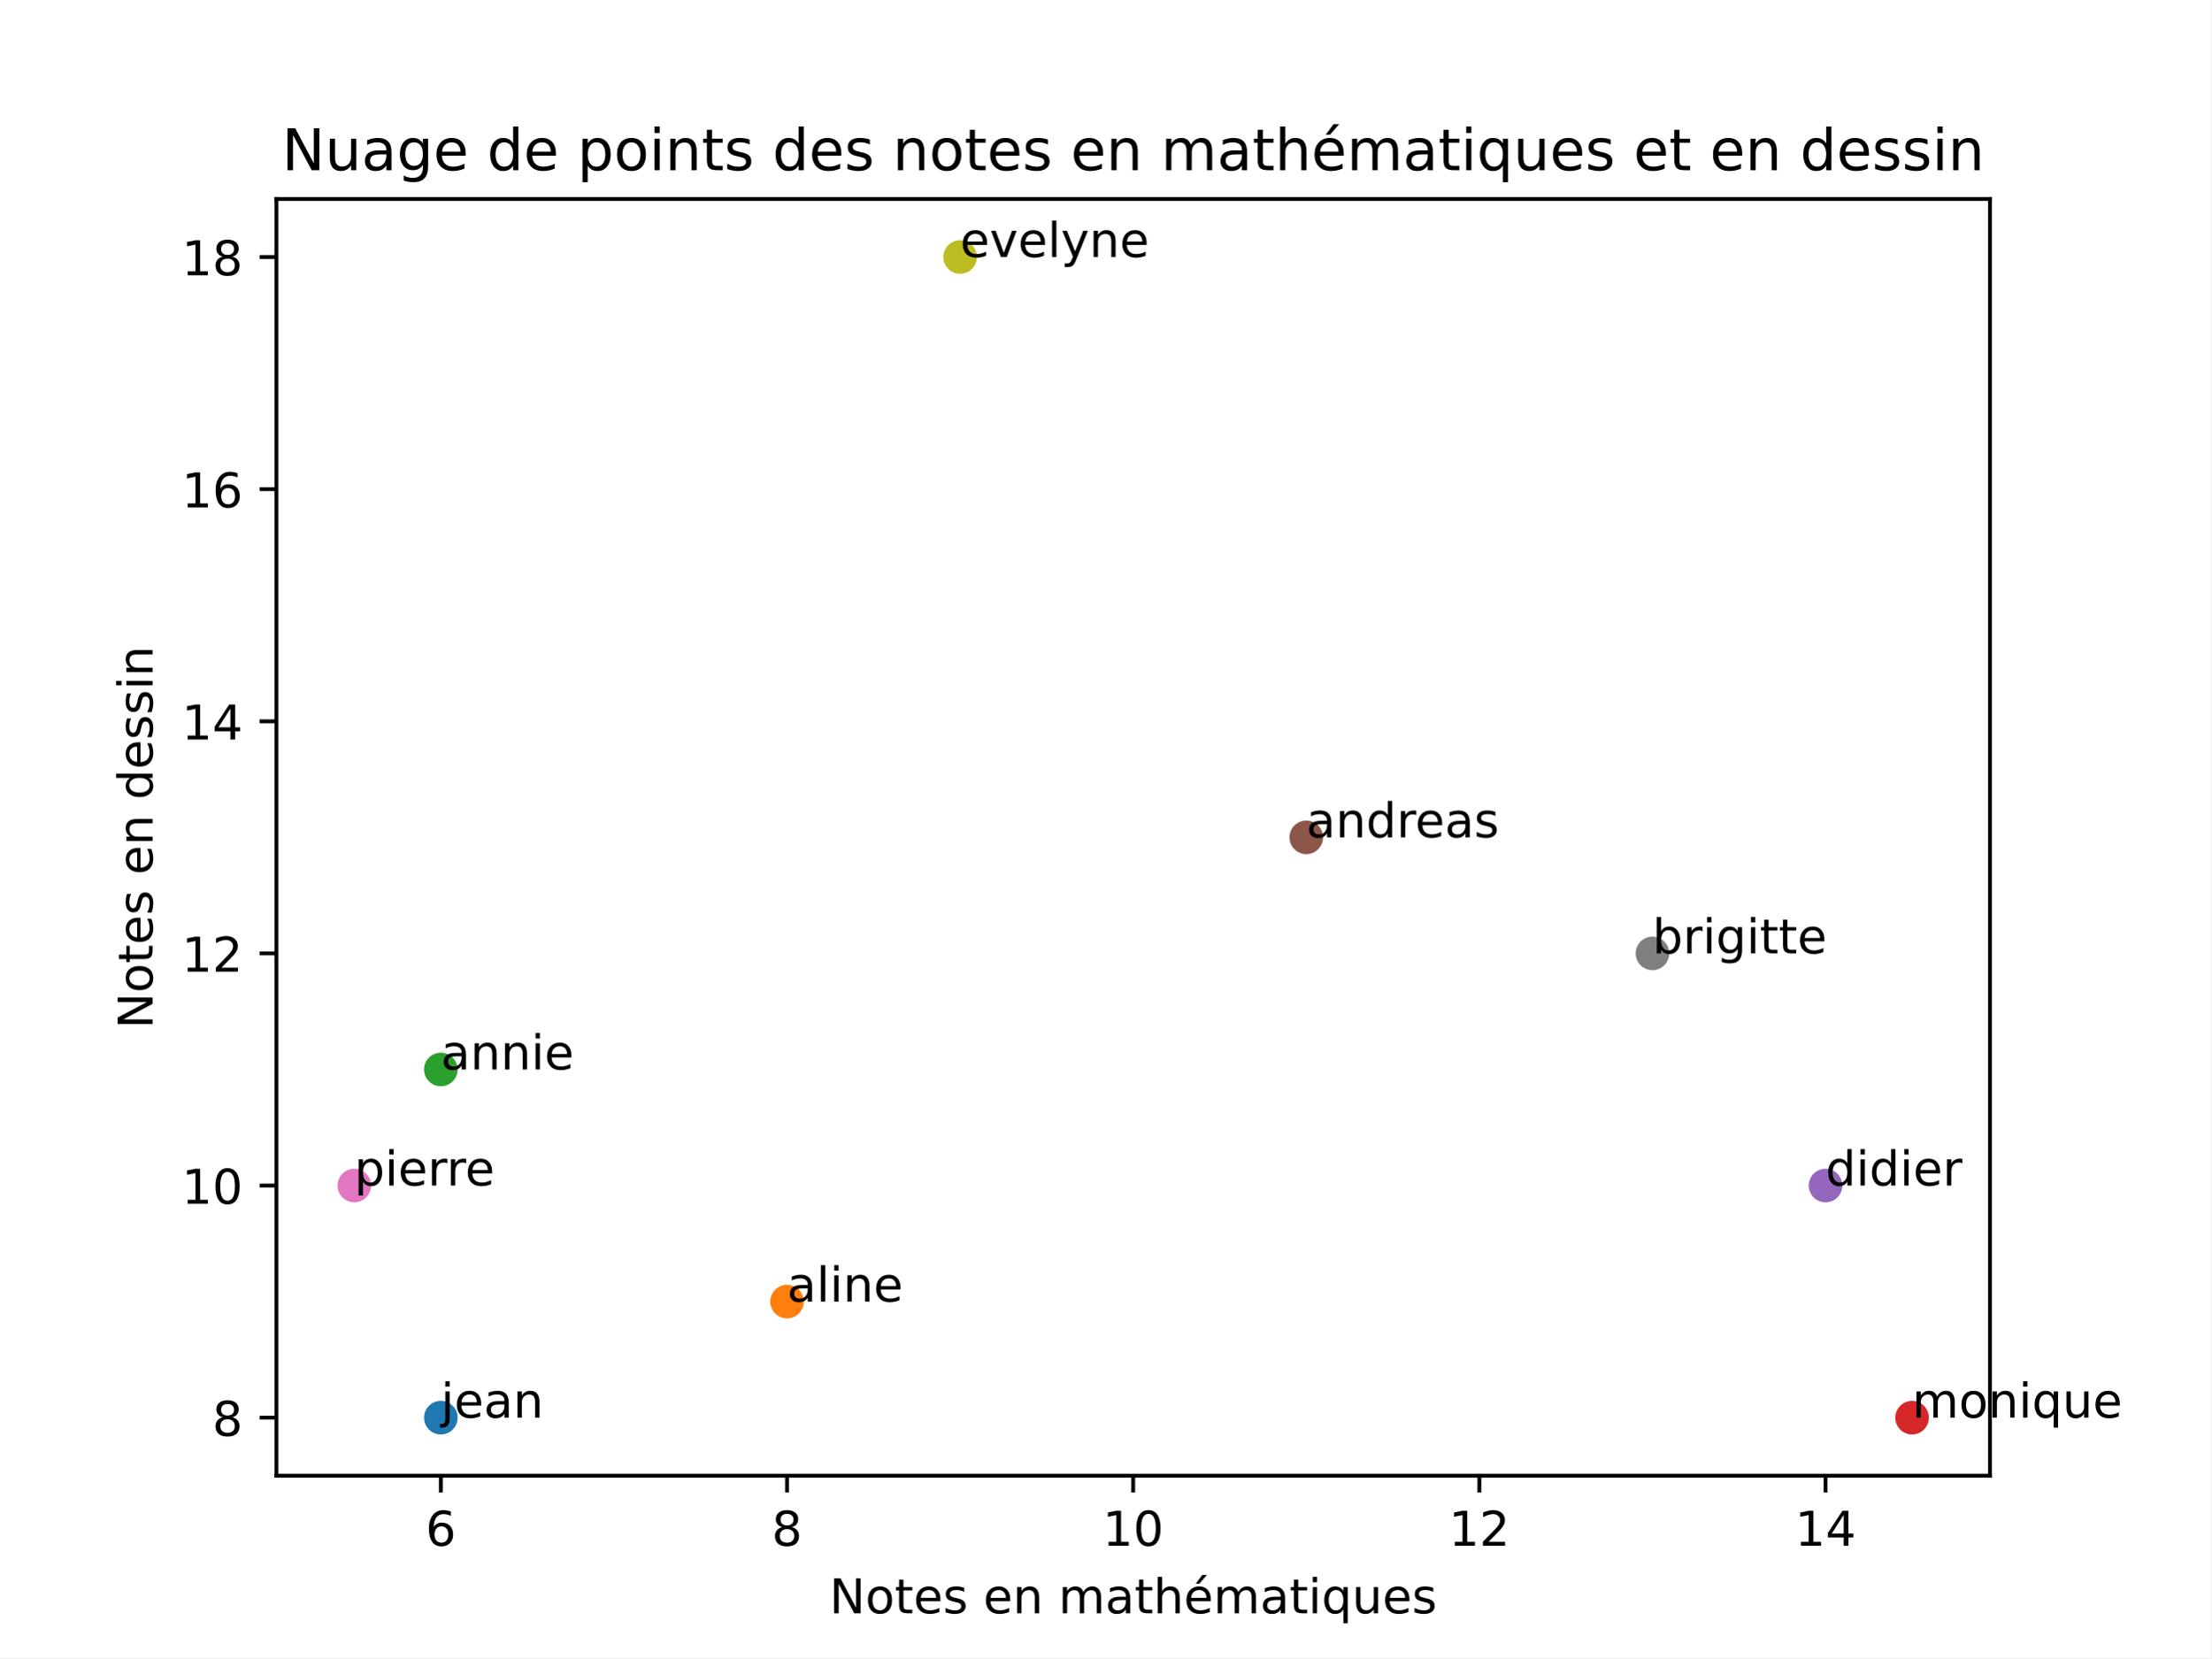
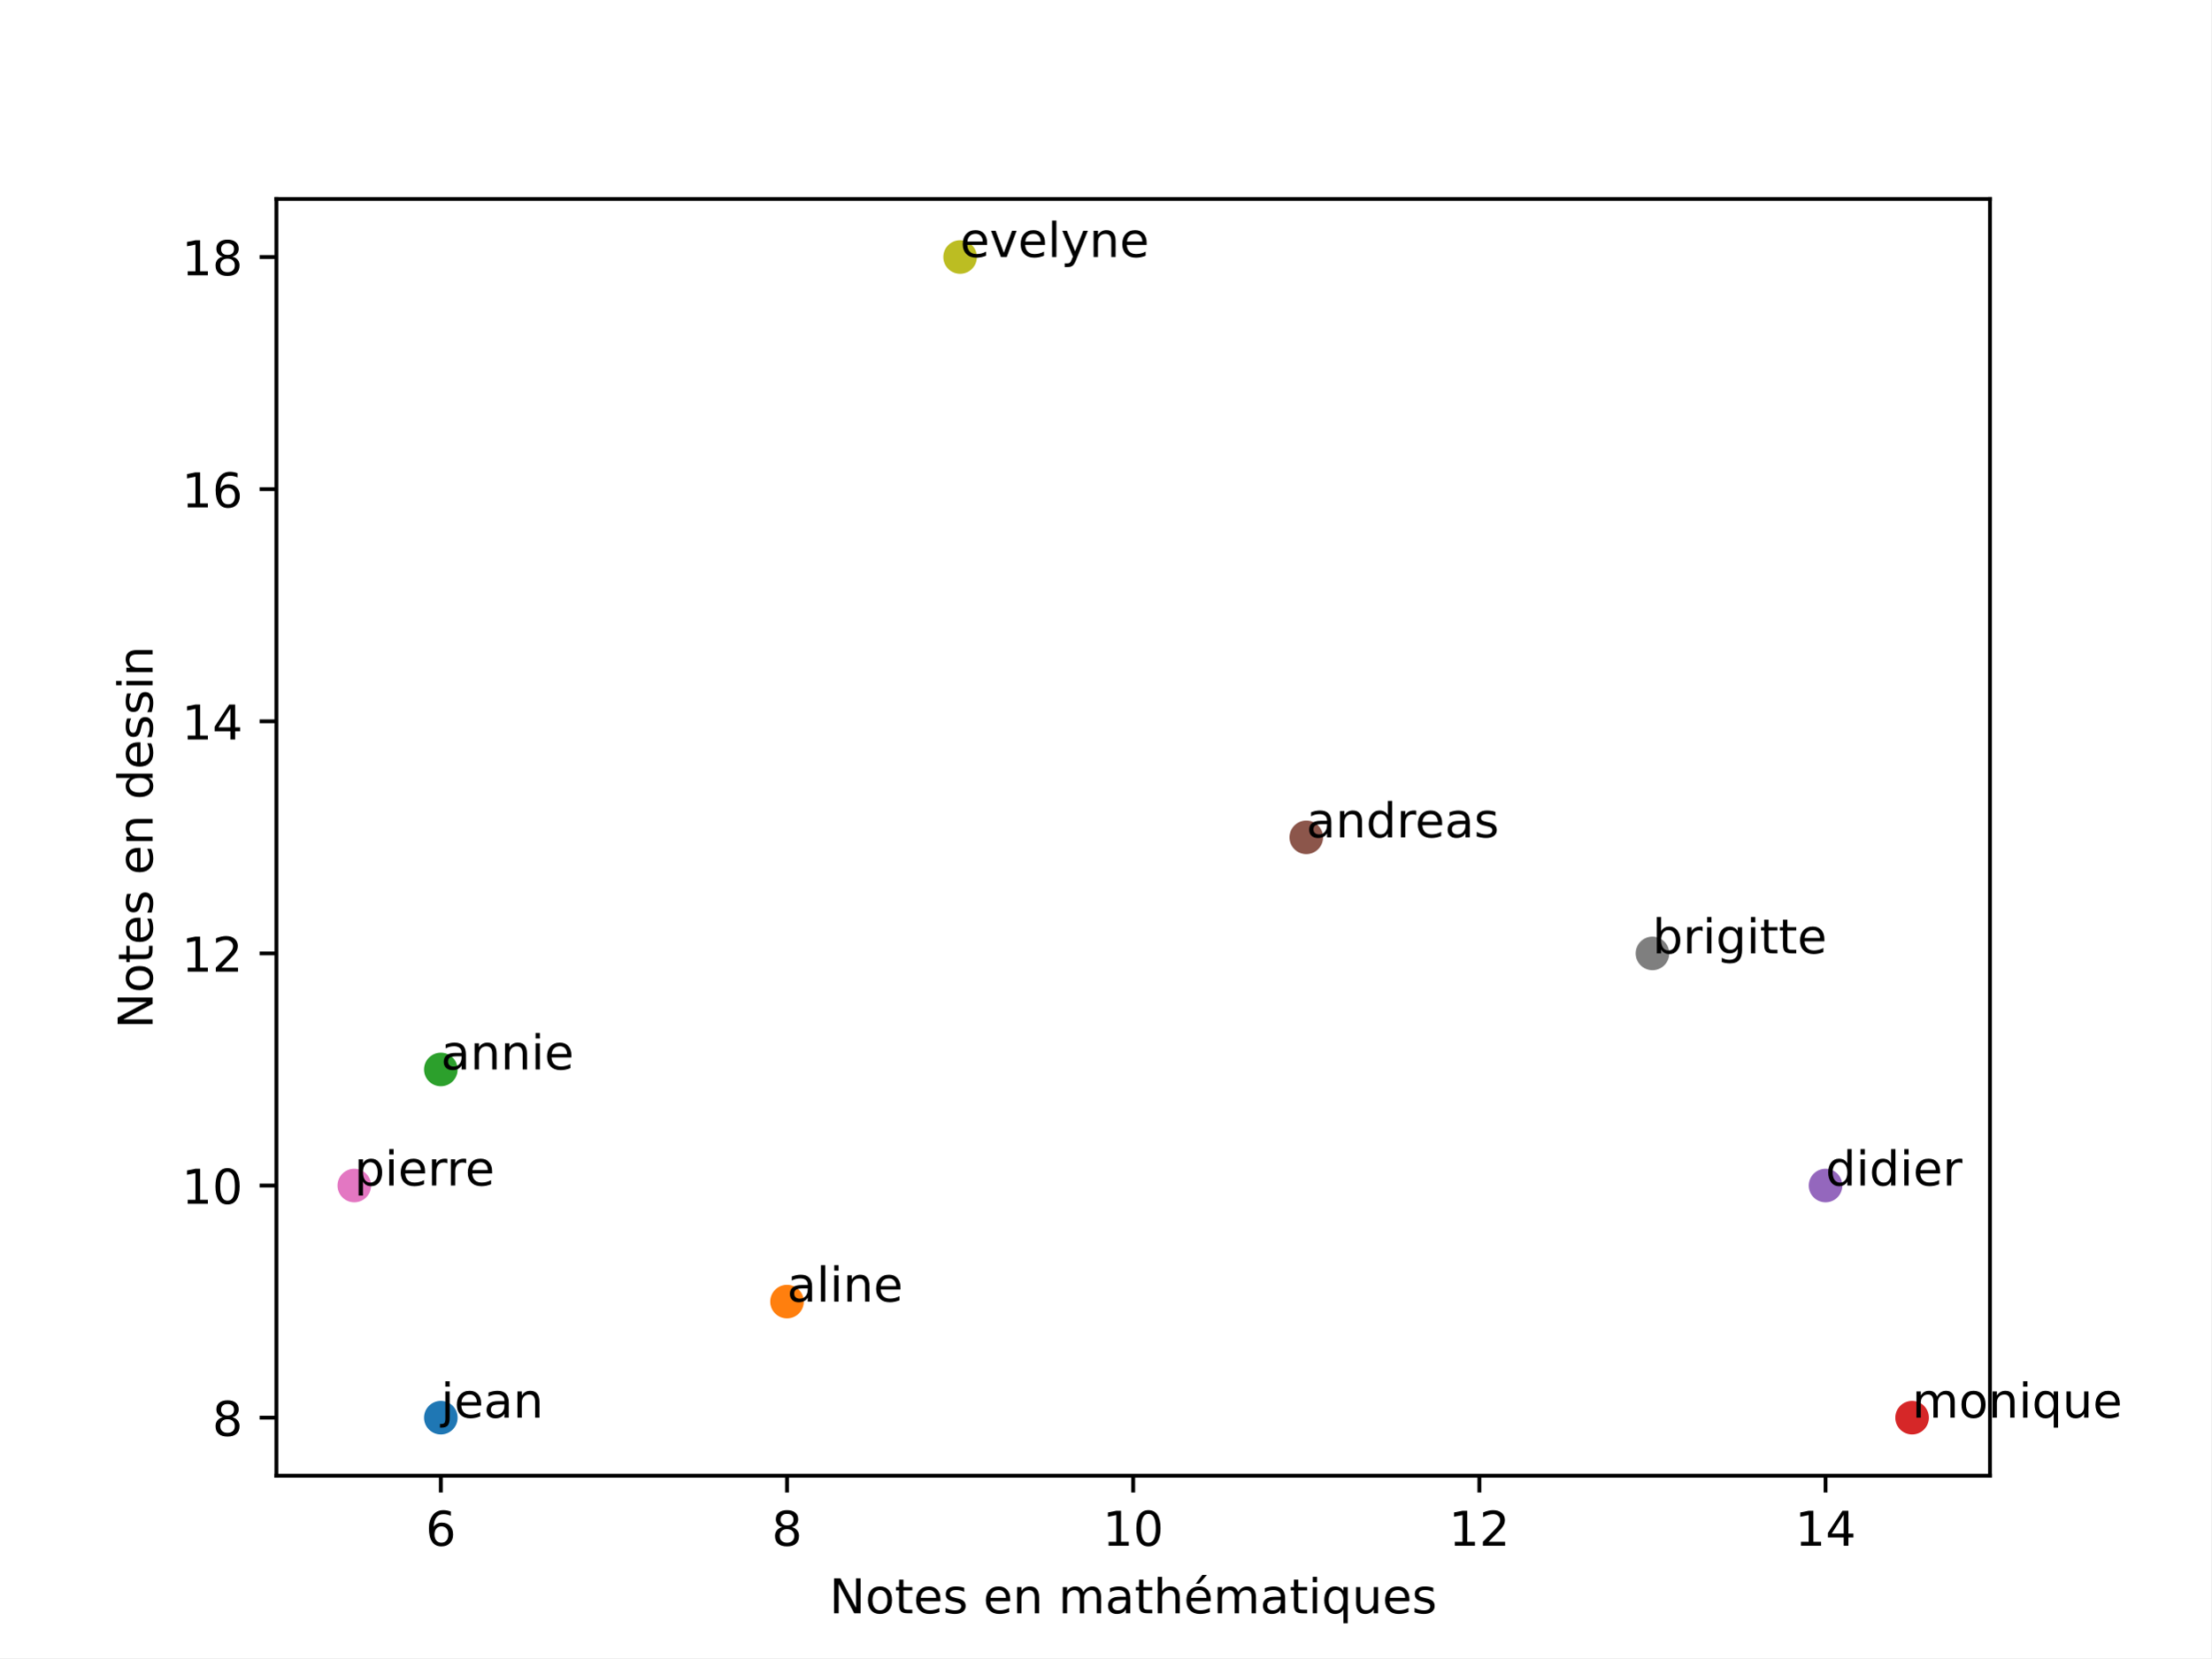
<svg xmlns="http://www.w3.org/2000/svg" xmlns:xlink="http://www.w3.org/1999/xlink" width="460.8pt" height="345.6pt" viewBox="0 0 460.8 345.6" version="1.1">
  <defs>
    <style type="text/css">*{stroke-linejoin: round; stroke-linecap: butt}</style>
  </defs>
  <g id="figure_1">
    <g id="patch_1">
      <path d="M 0 345.6  L 460.8 345.6  L 460.8 0  L 0 0  z " style="fill: #ffffff" />
    </g>
    <g id="axes_1">
      <g id="patch_2">
        <path d="M 57.6 307.584  L 414.72 307.584  L 414.72 41.472  L 57.6 41.472  z " style="fill: #ffffff" />
      </g>
      <g id="PathCollection_1">
        <defs>
-           <path id="m615e8314c2" d="M 0 3  C 0.796 3 1.559 2.684 2.121 2.121  C 2.684 1.559 3 0.796 3 0  C 3 -0.796 2.684 -1.559 2.121 -2.121  C 1.559 -2.684 0.796 -3 0 -3  C -0.796 -3 -1.559 -2.684 -2.121 -2.121  C -2.684 -1.559 -3 -0.796 -3 0  C -3 0.796 -2.684 1.559 -2.121 2.121  C -1.559 2.684 -0.796 3 0 3  z " style="stroke: #1f77b4" />
-         </defs>
-         <g clip-path="url(#p2e300f0cfa)">
-           <use xlink:href="#m615e8314c2" x="91.869" y="295.488" style="fill: #1f77b4; stroke: #1f77b4" />
+           <path id="mb50d3299c6" d="M 0 3  C 0.796 3 1.559 2.684 2.121 2.121  C 2.684 1.559 3 0.796 3 0  C 3 -0.796 2.684 -1.559 2.121 -2.121  C 1.559 -2.684 0.796 -3 0 -3  C -0.796 -3 -1.559 -2.684 -2.121 -2.121  C -2.684 -1.559 -3 -0.796 -3 0  C -3 0.796 -2.684 1.559 -2.121 2.121  C -1.559 2.684 -0.796 3 0 3  z " style="stroke: #1f77b4" />
+         </defs>
+         <g clip-path="url(#p5c7c9654d3)">
+           <use xlink:href="#mb50d3299c6" x="91.869" y="295.488" style="fill: #1f77b4; stroke: #1f77b4" />
        </g>
      </g>
      <g id="PathCollection_2">
        <defs>
-           <path id="mddd2dc1113" d="M 0 3  C 0.796 3 1.559 2.684 2.121 2.121  C 2.684 1.559 3 0.796 3 0  C 3 -0.796 2.684 -1.559 2.121 -2.121  C 1.559 -2.684 0.796 -3 0 -3  C -0.796 -3 -1.559 -2.684 -2.121 -2.121  C -2.684 -1.559 -3 -0.796 -3 0  C -3 0.796 -2.684 1.559 -2.121 2.121  C -1.559 2.684 -0.796 3 0 3  z " style="stroke: #ff7f0e" />
-         </defs>
-         <g clip-path="url(#p2e300f0cfa)">
-           <use xlink:href="#mddd2dc1113" x="164.015" y="271.296" style="fill: #ff7f0e; stroke: #ff7f0e" />
+           <path id="md8171573b4" d="M 0 3  C 0.796 3 1.559 2.684 2.121 2.121  C 2.684 1.559 3 0.796 3 0  C 3 -0.796 2.684 -1.559 2.121 -2.121  C 1.559 -2.684 0.796 -3 0 -3  C -0.796 -3 -1.559 -2.684 -2.121 -2.121  C -2.684 -1.559 -3 -0.796 -3 0  C -3 0.796 -2.684 1.559 -2.121 2.121  C -1.559 2.684 -0.796 3 0 3  z " style="stroke: #ff7f0e" />
+         </defs>
+         <g clip-path="url(#p5c7c9654d3)">
+           <use xlink:href="#md8171573b4" x="164.015" y="271.296" style="fill: #ff7f0e; stroke: #ff7f0e" />
        </g>
      </g>
      <g id="PathCollection_3">
        <defs>
-           <path id="m95de86b207" d="M 0 3  C 0.796 3 1.559 2.684 2.121 2.121  C 2.684 1.559 3 0.796 3 0  C 3 -0.796 2.684 -1.559 2.121 -2.121  C 1.559 -2.684 0.796 -3 0 -3  C -0.796 -3 -1.559 -2.684 -2.121 -2.121  C -2.684 -1.559 -3 -0.796 -3 0  C -3 0.796 -2.684 1.559 -2.121 2.121  C -1.559 2.684 -0.796 3 0 3  z " style="stroke: #2ca02c" />
-         </defs>
-         <g clip-path="url(#p2e300f0cfa)">
-           <use xlink:href="#m95de86b207" x="91.869" y="222.912" style="fill: #2ca02c; stroke: #2ca02c" />
+           <path id="ma8b7c135c0" d="M 0 3  C 0.796 3 1.559 2.684 2.121 2.121  C 2.684 1.559 3 0.796 3 0  C 3 -0.796 2.684 -1.559 2.121 -2.121  C 1.559 -2.684 0.796 -3 0 -3  C -0.796 -3 -1.559 -2.684 -2.121 -2.121  C -2.684 -1.559 -3 -0.796 -3 0  C -3 0.796 -2.684 1.559 -2.121 2.121  C -1.559 2.684 -0.796 3 0 3  z " style="stroke: #2ca02c" />
+         </defs>
+         <g clip-path="url(#p5c7c9654d3)">
+           <use xlink:href="#ma8b7c135c0" x="91.869" y="222.912" style="fill: #2ca02c; stroke: #2ca02c" />
        </g>
      </g>
      <g id="PathCollection_4">
        <defs>
-           <path id="m866403e314" d="M 0 3  C 0.796 3 1.559 2.684 2.121 2.121  C 2.684 1.559 3 0.796 3 0  C 3 -0.796 2.684 -1.559 2.121 -2.121  C 1.559 -2.684 0.796 -3 0 -3  C -0.796 -3 -1.559 -2.684 -2.121 -2.121  C -2.684 -1.559 -3 -0.796 -3 0  C -3 0.796 -2.684 1.559 -2.121 2.121  C -1.559 2.684 -0.796 3 0 3  z " style="stroke: #d62728" />
-         </defs>
-         <g clip-path="url(#p2e300f0cfa)">
-           <use xlink:href="#m866403e314" x="398.487" y="295.488" style="fill: #d62728; stroke: #d62728" />
+           <path id="m6a0012ceba" d="M 0 3  C 0.796 3 1.559 2.684 2.121 2.121  C 2.684 1.559 3 0.796 3 0  C 3 -0.796 2.684 -1.559 2.121 -2.121  C 1.559 -2.684 0.796 -3 0 -3  C -0.796 -3 -1.559 -2.684 -2.121 -2.121  C -2.684 -1.559 -3 -0.796 -3 0  C -3 0.796 -2.684 1.559 -2.121 2.121  C -1.559 2.684 -0.796 3 0 3  z " style="stroke: #d62728" />
+         </defs>
+         <g clip-path="url(#p5c7c9654d3)">
+           <use xlink:href="#m6a0012ceba" x="398.487" y="295.488" style="fill: #d62728; stroke: #d62728" />
        </g>
      </g>
      <g id="PathCollection_5">
        <defs>
-           <path id="m2743381ac3" d="M 0 3  C 0.796 3 1.559 2.684 2.121 2.121  C 2.684 1.559 3 0.796 3 0  C 3 -0.796 2.684 -1.559 2.121 -2.121  C 1.559 -2.684 0.796 -3 0 -3  C -0.796 -3 -1.559 -2.684 -2.121 -2.121  C -2.684 -1.559 -3 -0.796 -3 0  C -3 0.796 -2.684 1.559 -2.121 2.121  C -1.559 2.684 -0.796 3 0 3  z " style="stroke: #9467bd" />
-         </defs>
-         <g clip-path="url(#p2e300f0cfa)">
-           <use xlink:href="#m2743381ac3" x="380.451" y="247.104" style="fill: #9467bd; stroke: #9467bd" />
+           <path id="m47906a38c8" d="M 0 3  C 0.796 3 1.559 2.684 2.121 2.121  C 2.684 1.559 3 0.796 3 0  C 3 -0.796 2.684 -1.559 2.121 -2.121  C 1.559 -2.684 0.796 -3 0 -3  C -0.796 -3 -1.559 -2.684 -2.121 -2.121  C -2.684 -1.559 -3 -0.796 -3 0  C -3 0.796 -2.684 1.559 -2.121 2.121  C -1.559 2.684 -0.796 3 0 3  z " style="stroke: #9467bd" />
+         </defs>
+         <g clip-path="url(#p5c7c9654d3)">
+           <use xlink:href="#m47906a38c8" x="380.451" y="247.104" style="fill: #9467bd; stroke: #9467bd" />
        </g>
      </g>
      <g id="PathCollection_6">
        <defs>
-           <path id="m70b25712a9" d="M 0 3  C 0.796 3 1.559 2.684 2.121 2.121  C 2.684 1.559 3 0.796 3 0  C 3 -0.796 2.684 -1.559 2.121 -2.121  C 1.559 -2.684 0.796 -3 0 -3  C -0.796 -3 -1.559 -2.684 -2.121 -2.121  C -2.684 -1.559 -3 -0.796 -3 0  C -3 0.796 -2.684 1.559 -2.121 2.121  C -1.559 2.684 -0.796 3 0 3  z " style="stroke: #8c564b" />
-         </defs>
-         <g clip-path="url(#p2e300f0cfa)">
-           <use xlink:href="#m70b25712a9" x="272.233" y="174.528" style="fill: #8c564b; stroke: #8c564b" />
+           <path id="ma1515a64ef" d="M 0 3  C 0.796 3 1.559 2.684 2.121 2.121  C 2.684 1.559 3 0.796 3 0  C 3 -0.796 2.684 -1.559 2.121 -2.121  C 1.559 -2.684 0.796 -3 0 -3  C -0.796 -3 -1.559 -2.684 -2.121 -2.121  C -2.684 -1.559 -3 -0.796 -3 0  C -3 0.796 -2.684 1.559 -2.121 2.121  C -1.559 2.684 -0.796 3 0 3  z " style="stroke: #8c564b" />
+         </defs>
+         <g clip-path="url(#p5c7c9654d3)">
+           <use xlink:href="#ma1515a64ef" x="272.233" y="174.528" style="fill: #8c564b; stroke: #8c564b" />
        </g>
      </g>
      <g id="PathCollection_7">
        <defs>
-           <path id="mab73ec1d71" d="M 0 3  C 0.796 3 1.559 2.684 2.121 2.121  C 2.684 1.559 3 0.796 3 0  C 3 -0.796 2.684 -1.559 2.121 -2.121  C 1.559 -2.684 0.796 -3 0 -3  C -0.796 -3 -1.559 -2.684 -2.121 -2.121  C -2.684 -1.559 -3 -0.796 -3 0  C -3 0.796 -2.684 1.559 -2.121 2.121  C -1.559 2.684 -0.796 3 0 3  z " style="stroke: #e377c2" />
-         </defs>
-         <g clip-path="url(#p2e300f0cfa)">
-           <use xlink:href="#mab73ec1d71" x="73.833" y="247.104" style="fill: #e377c2; stroke: #e377c2" />
+           <path id="m93a285aa5e" d="M 0 3  C 0.796 3 1.559 2.684 2.121 2.121  C 2.684 1.559 3 0.796 3 0  C 3 -0.796 2.684 -1.559 2.121 -2.121  C 1.559 -2.684 0.796 -3 0 -3  C -0.796 -3 -1.559 -2.684 -2.121 -2.121  C -2.684 -1.559 -3 -0.796 -3 0  C -3 0.796 -2.684 1.559 -2.121 2.121  C -1.559 2.684 -0.796 3 0 3  z " style="stroke: #e377c2" />
+         </defs>
+         <g clip-path="url(#p5c7c9654d3)">
+           <use xlink:href="#m93a285aa5e" x="73.833" y="247.104" style="fill: #e377c2; stroke: #e377c2" />
        </g>
      </g>
      <g id="PathCollection_8">
        <defs>
-           <path id="md232be7101" d="M 0 3  C 0.796 3 1.559 2.684 2.121 2.121  C 2.684 1.559 3 0.796 3 0  C 3 -0.796 2.684 -1.559 2.121 -2.121  C 1.559 -2.684 0.796 -3 0 -3  C -0.796 -3 -1.559 -2.684 -2.121 -2.121  C -2.684 -1.559 -3 -0.796 -3 0  C -3 0.796 -2.684 1.559 -2.121 2.121  C -1.559 2.684 -0.796 3 0 3  z " style="stroke: #7f7f7f" />
-         </defs>
-         <g clip-path="url(#p2e300f0cfa)">
-           <use xlink:href="#md232be7101" x="344.378" y="198.72" style="fill: #7f7f7f; stroke: #7f7f7f" />
+           <path id="m3d88a881a0" d="M 0 3  C 0.796 3 1.559 2.684 2.121 2.121  C 2.684 1.559 3 0.796 3 0  C 3 -0.796 2.684 -1.559 2.121 -2.121  C 1.559 -2.684 0.796 -3 0 -3  C -0.796 -3 -1.559 -2.684 -2.121 -2.121  C -2.684 -1.559 -3 -0.796 -3 0  C -3 0.796 -2.684 1.559 -2.121 2.121  C -1.559 2.684 -0.796 3 0 3  z " style="stroke: #7f7f7f" />
+         </defs>
+         <g clip-path="url(#p5c7c9654d3)">
+           <use xlink:href="#m3d88a881a0" x="344.378" y="198.72" style="fill: #7f7f7f; stroke: #7f7f7f" />
        </g>
      </g>
      <g id="PathCollection_9">
        <defs>
-           <path id="mda34aba667" d="M 0 3  C 0.796 3 1.559 2.684 2.121 2.121  C 2.684 1.559 3 0.796 3 0  C 3 -0.796 2.684 -1.559 2.121 -2.121  C 1.559 -2.684 0.796 -3 0 -3  C -0.796 -3 -1.559 -2.684 -2.121 -2.121  C -2.684 -1.559 -3 -0.796 -3 0  C -3 0.796 -2.684 1.559 -2.121 2.121  C -1.559 2.684 -0.796 3 0 3  z " style="stroke: #bcbd22" />
-         </defs>
-         <g clip-path="url(#p2e300f0cfa)">
-           <use xlink:href="#mda34aba667" x="200.087" y="53.568" style="fill: #bcbd22; stroke: #bcbd22" />
+           <path id="m227c604dd5" d="M 0 3  C 0.796 3 1.559 2.684 2.121 2.121  C 2.684 1.559 3 0.796 3 0  C 3 -0.796 2.684 -1.559 2.121 -2.121  C 1.559 -2.684 0.796 -3 0 -3  C -0.796 -3 -1.559 -2.684 -2.121 -2.121  C -2.684 -1.559 -3 -0.796 -3 0  C -3 0.796 -2.684 1.559 -2.121 2.121  C -1.559 2.684 -0.796 3 0 3  z " style="stroke: #bcbd22" />
+         </defs>
+         <g clip-path="url(#p5c7c9654d3)">
+           <use xlink:href="#m227c604dd5" x="200.087" y="53.568" style="fill: #bcbd22; stroke: #bcbd22" />
        </g>
      </g>
      <g id="matplotlib.axis_1">
        <g id="xtick_1">
          <g id="line2d_1">
            <defs>
-               <path id="m6ad90033c0" d="M 0 0  L 0 3.5  " style="stroke: #000000; stroke-width: 0.8" />
+               <path id="m0b0f2c48cb" d="M 0 0  L 0 3.5  " style="stroke: #000000; stroke-width: 0.8" />
            </defs>
            <g>
-               <use xlink:href="#m6ad90033c0" x="91.869" y="307.584" style="stroke: #000000; stroke-width: 0.8" />
+               <use xlink:href="#m0b0f2c48cb" x="91.869" y="307.584" style="stroke: #000000; stroke-width: 0.8" />
            </g>
          </g>
          <g id="text_1">
            <g transform="translate(88.68784 322.1824) scale(0.1 -0.1)">
              <defs>
                <path id="DejaVuSans-36" d="M 2113 2584  Q 1688 2584 1439 2293  Q 1191 2003 1191 1497  Q 1191 994 1439 701  Q 1688 409 2113 409  Q 2538 409 2786 701  Q 3034 994 3034 1497  Q 3034 2003 2786 2293  Q 2538 2584 2113 2584  z M 3366 4563  L 3366 3988  Q 3128 4100 2886 4159  Q 2644 4219 2406 4219  Q 1781 4219 1451 3797  Q 1122 3375 1075 2522  Q 1259 2794 1537 2939  Q 1816 3084 2150 3084  Q 2853 3084 3261 2657  Q 3669 2231 3669 1497  Q 3669 778 3244 343  Q 2819 -91 2113 -91  Q 1303 -91 875 529  Q 447 1150 447 2328  Q 447 3434 972 4092  Q 1497 4750 2381 4750  Q 2619 4750 2861 4703  Q 3103 4656 3366 4563  z " transform="scale(0.015625)" />
              </defs>
              <use xlink:href="#DejaVuSans-36" />
            </g>
          </g>
        </g>
        <g id="xtick_2">
          <g id="line2d_2">
            <g>
-               <use xlink:href="#m6ad90033c0" x="164.015" y="307.584" style="stroke: #000000; stroke-width: 0.8" />
+               <use xlink:href="#m0b0f2c48cb" x="164.015" y="307.584" style="stroke: #000000; stroke-width: 0.8" />
            </g>
          </g>
          <g id="text_2">
            <g transform="translate(160.8333 322.1824) scale(0.1 -0.1)">
              <defs>
                <path id="DejaVuSans-38" d="M 2034 2216  Q 1584 2216 1326 1975  Q 1069 1734 1069 1313  Q 1069 891 1326 650  Q 1584 409 2034 409  Q 2484 409 2743 651  Q 3003 894 3003 1313  Q 3003 1734 2745 1975  Q 2488 2216 2034 2216  z M 1403 2484  Q 997 2584 770 2862  Q 544 3141 544 3541  Q 544 4100 942 4425  Q 1341 4750 2034 4750  Q 2731 4750 3128 4425  Q 3525 4100 3525 3541  Q 3525 3141 3298 2862  Q 3072 2584 2669 2484  Q 3125 2378 3379 2068  Q 3634 1759 3634 1313  Q 3634 634 3220 271  Q 2806 -91 2034 -91  Q 1263 -91 848 271  Q 434 634 434 1313  Q 434 1759 690 2068  Q 947 2378 1403 2484  z M 1172 3481  Q 1172 3119 1398 2916  Q 1625 2713 2034 2713  Q 2441 2713 2670 2916  Q 2900 3119 2900 3481  Q 2900 3844 2670 4047  Q 2441 4250 2034 4250  Q 1625 4250 1398 4047  Q 1172 3844 1172 3481  z " transform="scale(0.015625)" />
              </defs>
              <use xlink:href="#DejaVuSans-38" />
            </g>
          </g>
        </g>
        <g id="xtick_3">
          <g id="line2d_3">
            <g>
-               <use xlink:href="#m6ad90033c0" x="236.16" y="307.584" style="stroke: #000000; stroke-width: 0.8" />
+               <use xlink:href="#m0b0f2c48cb" x="236.16" y="307.584" style="stroke: #000000; stroke-width: 0.8" />
            </g>
          </g>
          <g id="text_3">
            <g transform="translate(229.7975 322.1824) scale(0.1 -0.1)">
              <defs>
                <path id="DejaVuSans-31" d="M 794 531  L 1825 531  L 1825 4091  L 703 3866  L 703 4441  L 1819 4666  L 2450 4666  L 2450 531  L 3481 531  L 3481 0  L 794 0  L 794 531  z " transform="scale(0.015625)" />
                <path id="DejaVuSans-30" d="M 2034 4250  Q 1547 4250 1301 3770  Q 1056 3291 1056 2328  Q 1056 1369 1301 889  Q 1547 409 2034 409  Q 2525 409 2770 889  Q 3016 1369 3016 2328  Q 3016 3291 2770 3770  Q 2525 4250 2034 4250  z M 2034 4750  Q 2819 4750 3233 4129  Q 3647 3509 3647 2328  Q 3647 1150 3233 529  Q 2819 -91 2034 -91  Q 1250 -91 836 529  Q 422 1150 422 2328  Q 422 3509 836 4129  Q 1250 4750 2034 4750  z " transform="scale(0.015625)" />
              </defs>
              <use xlink:href="#DejaVuSans-31" />
              <use xlink:href="#DejaVuSans-30" x="63.623" />
            </g>
          </g>
        </g>
        <g id="xtick_4">
          <g id="line2d_4">
            <g>
-               <use xlink:href="#m6ad90033c0" x="308.305" y="307.584" style="stroke: #000000; stroke-width: 0.8" />
+               <use xlink:href="#m0b0f2c48cb" x="308.305" y="307.584" style="stroke: #000000; stroke-width: 0.8" />
            </g>
          </g>
          <g id="text_4">
            <g transform="translate(301.943 322.1824) scale(0.1 -0.1)">
              <defs>
                <path id="DejaVuSans-32" d="M 1228 531  L 3431 531  L 3431 0  L 469 0  L 469 531  Q 828 903 1448 1529  Q 2069 2156 2228 2338  Q 2531 2678 2651 2914  Q 2772 3150 2772 3378  Q 2772 3750 2511 3984  Q 2250 4219 1831 4219  Q 1534 4219 1204 4116  Q 875 4013 500 3803  L 500 4441  Q 881 4594 1212 4672  Q 1544 4750 1819 4750  Q 2544 4750 2975 4387  Q 3406 4025 3406 3419  Q 3406 3131 3298 2873  Q 3191 2616 2906 2266  Q 2828 2175 2409 1742  Q 1991 1309 1228 531  z " transform="scale(0.015625)" />
              </defs>
              <use xlink:href="#DejaVuSans-31" />
              <use xlink:href="#DejaVuSans-32" x="63.623" />
            </g>
          </g>
        </g>
        <g id="xtick_5">
          <g id="line2d_5">
            <g>
-               <use xlink:href="#m6ad90033c0" x="380.451" y="307.584" style="stroke: #000000; stroke-width: 0.8" />
+               <use xlink:href="#m0b0f2c48cb" x="380.451" y="307.584" style="stroke: #000000; stroke-width: 0.8" />
            </g>
          </g>
          <g id="text_5">
            <g transform="translate(374.0884 322.1824) scale(0.1 -0.1)">
              <defs>
                <path id="DejaVuSans-34" d="M 2419 4116  L 825 1625  L 2419 1625  L 2419 4116  z M 2253 4666  L 3047 4666  L 3047 1625  L 3713 1625  L 3713 1100  L 3047 1100  L 3047 0  L 2419 0  L 2419 1100  L 313 1100  L 313 1709  L 2253 4666  z " transform="scale(0.015625)" />
              </defs>
              <use xlink:href="#DejaVuSans-31" />
              <use xlink:href="#DejaVuSans-34" x="63.623" />
            </g>
          </g>
        </g>
        <g id="text_6">
          <g transform="translate(172.8475 336.2606) scale(0.1 -0.1)">
            <defs>
              <path id="DejaVuSans-4e" d="M 628 4666  L 1478 4666  L 3547 763  L 3547 4666  L 4159 4666  L 4159 0  L 3309 0  L 1241 3903  L 1241 0  L 628 0  L 628 4666  z " transform="scale(0.015625)" />
              <path id="DejaVuSans-6f" d="M 1959 3097  Q 1497 3097 1228 2736  Q 959 2375 959 1747  Q 959 1119 1226 758  Q 1494 397 1959 397  Q 2419 397 2687 759  Q 2956 1122 2956 1747  Q 2956 2369 2687 2733  Q 2419 3097 1959 3097  z M 1959 3584  Q 2709 3584 3137 3096  Q 3566 2609 3566 1747  Q 3566 888 3137 398  Q 2709 -91 1959 -91  Q 1206 -91 779 398  Q 353 888 353 1747  Q 353 2609 779 3096  Q 1206 3584 1959 3584  z " transform="scale(0.015625)" />
              <path id="DejaVuSans-74" d="M 1172 4494  L 1172 3500  L 2356 3500  L 2356 3053  L 1172 3053  L 1172 1153  Q 1172 725 1289 603  Q 1406 481 1766 481  L 2356 481  L 2356 0  L 1766 0  Q 1100 0 847 248  Q 594 497 594 1153  L 594 3053  L 172 3053  L 172 3500  L 594 3500  L 594 4494  L 1172 4494  z " transform="scale(0.015625)" />
              <path id="DejaVuSans-65" d="M 3597 1894  L 3597 1613  L 953 1613  Q 991 1019 1311 708  Q 1631 397 2203 397  Q 2534 397 2845 478  Q 3156 559 3463 722  L 3463 178  Q 3153 47 2828 -22  Q 2503 -91 2169 -91  Q 1331 -91 842 396  Q 353 884 353 1716  Q 353 2575 817 3079  Q 1281 3584 2069 3584  Q 2775 3584 3186 3129  Q 3597 2675 3597 1894  z M 3022 2063  Q 3016 2534 2758 2815  Q 2500 3097 2075 3097  Q 1594 3097 1305 2825  Q 1016 2553 972 2059  L 3022 2063  z " transform="scale(0.015625)" />
              <path id="DejaVuSans-73" d="M 2834 3397  L 2834 2853  Q 2591 2978 2328 3040  Q 2066 3103 1784 3103  Q 1356 3103 1142 2972  Q 928 2841 928 2578  Q 928 2378 1081 2264  Q 1234 2150 1697 2047  L 1894 2003  Q 2506 1872 2764 1633  Q 3022 1394 3022 966  Q 3022 478 2636 193  Q 2250 -91 1575 -91  Q 1294 -91 989 -36  Q 684 19 347 128  L 347 722  Q 666 556 975 473  Q 1284 391 1588 391  Q 1994 391 2212 530  Q 2431 669 2431 922  Q 2431 1156 2273 1281  Q 2116 1406 1581 1522  L 1381 1569  Q 847 1681 609 1914  Q 372 2147 372 2553  Q 372 3047 722 3315  Q 1072 3584 1716 3584  Q 2034 3584 2315 3537  Q 2597 3491 2834 3397  z " transform="scale(0.015625)" />
              <path id="DejaVuSans-20" transform="scale(0.015625)" />
              <path id="DejaVuSans-6e" d="M 3513 2113  L 3513 0  L 2938 0  L 2938 2094  Q 2938 2591 2744 2837  Q 2550 3084 2163 3084  Q 1697 3084 1428 2787  Q 1159 2491 1159 1978  L 1159 0  L 581 0  L 581 3500  L 1159 3500  L 1159 2956  Q 1366 3272 1645 3428  Q 1925 3584 2291 3584  Q 2894 3584 3203 3211  Q 3513 2838 3513 2113  z " transform="scale(0.015625)" />
              <path id="DejaVuSans-6d" d="M 3328 2828  Q 3544 3216 3844 3400  Q 4144 3584 4550 3584  Q 5097 3584 5394 3201  Q 5691 2819 5691 2113  L 5691 0  L 5113 0  L 5113 2094  Q 5113 2597 4934 2840  Q 4756 3084 4391 3084  Q 3944 3084 3684 2787  Q 3425 2491 3425 1978  L 3425 0  L 2847 0  L 2847 2094  Q 2847 2600 2669 2842  Q 2491 3084 2119 3084  Q 1678 3084 1418 2786  Q 1159 2488 1159 1978  L 1159 0  L 581 0  L 581 3500  L 1159 3500  L 1159 2956  Q 1356 3278 1631 3431  Q 1906 3584 2284 3584  Q 2666 3584 2933 3390  Q 3200 3197 3328 2828  z " transform="scale(0.015625)" />
              <path id="DejaVuSans-61" d="M 2194 1759  Q 1497 1759 1228 1600  Q 959 1441 959 1056  Q 959 750 1161 570  Q 1363 391 1709 391  Q 2188 391 2477 730  Q 2766 1069 2766 1631  L 2766 1759  L 2194 1759  z M 3341 1997  L 3341 0  L 2766 0  L 2766 531  Q 2569 213 2275 61  Q 1981 -91 1556 -91  Q 1019 -91 701 211  Q 384 513 384 1019  Q 384 1609 779 1909  Q 1175 2209 1959 2209  L 2766 2209  L 2766 2266  Q 2766 2663 2505 2880  Q 2244 3097 1772 3097  Q 1472 3097 1187 3025  Q 903 2953 641 2809  L 641 3341  Q 956 3463 1253 3523  Q 1550 3584 1831 3584  Q 2591 3584 2966 3190  Q 3341 2797 3341 1997  z " transform="scale(0.015625)" />
              <path id="DejaVuSans-68" d="M 3513 2113  L 3513 0  L 2938 0  L 2938 2094  Q 2938 2591 2744 2837  Q 2550 3084 2163 3084  Q 1697 3084 1428 2787  Q 1159 2491 1159 1978  L 1159 0  L 581 0  L 581 4863  L 1159 4863  L 1159 2956  Q 1366 3272 1645 3428  Q 1925 3584 2291 3584  Q 2894 3584 3203 3211  Q 3513 2838 3513 2113  z " transform="scale(0.015625)" />
              <path id="DejaVuSans-e9" d="M 3597 1894  L 3597 1613  L 953 1613  Q 991 1019 1311 708  Q 1631 397 2203 397  Q 2534 397 2845 478  Q 3156 559 3463 722  L 3463 178  Q 3153 47 2828 -22  Q 2503 -91 2169 -91  Q 1331 -91 842 396  Q 353 884 353 1716  Q 353 2575 817 3079  Q 1281 3584 2069 3584  Q 2775 3584 3186 3129  Q 3597 2675 3597 1894  z M 3022 2063  Q 3016 2534 2758 2815  Q 2500 3097 2075 3097  Q 1594 3097 1305 2825  Q 1016 2553 972 2059  L 3022 2063  z M 2466 5119  L 3088 5119  L 2070 3944  L 1591 3944  L 2466 5119  z " transform="scale(0.015625)" />
              <path id="DejaVuSans-69" d="M 603 3500  L 1178 3500  L 1178 0  L 603 0  L 603 3500  z M 603 4863  L 1178 4863  L 1178 4134  L 603 4134  L 603 4863  z " transform="scale(0.015625)" />
              <path id="DejaVuSans-71" d="M 947 1747  Q 947 1113 1208 752  Q 1469 391 1925 391  Q 2381 391 2643 752  Q 2906 1113 2906 1747  Q 2906 2381 2643 2742  Q 2381 3103 1925 3103  Q 1469 3103 1208 2742  Q 947 2381 947 1747  z M 2906 525  Q 2725 213 2448 61  Q 2172 -91 1784 -91  Q 1150 -91 751 415  Q 353 922 353 1747  Q 353 2572 751 3078  Q 1150 3584 1784 3584  Q 2172 3584 2448 3432  Q 2725 3281 2906 2969  L 2906 3500  L 3481 3500  L 3481 -1331  L 2906 -1331  L 2906 525  z " transform="scale(0.015625)" />
              <path id="DejaVuSans-75" d="M 544 1381  L 544 3500  L 1119 3500  L 1119 1403  Q 1119 906 1312 657  Q 1506 409 1894 409  Q 2359 409 2629 706  Q 2900 1003 2900 1516  L 2900 3500  L 3475 3500  L 3475 0  L 2900 0  L 2900 538  Q 2691 219 2414 64  Q 2138 -91 1772 -91  Q 1169 -91 856 284  Q 544 659 544 1381  z M 1991 3584  L 1991 3584  z " transform="scale(0.015625)" />
            </defs>
            <use xlink:href="#DejaVuSans-4e" />
            <use xlink:href="#DejaVuSans-6f" x="74.805" />
            <use xlink:href="#DejaVuSans-74" x="135.986" />
            <use xlink:href="#DejaVuSans-65" x="175.195" />
            <use xlink:href="#DejaVuSans-73" x="236.719" />
            <use xlink:href="#DejaVuSans-20" x="288.818" />
            <use xlink:href="#DejaVuSans-65" x="320.605" />
            <use xlink:href="#DejaVuSans-6e" x="382.129" />
            <use xlink:href="#DejaVuSans-20" x="445.508" />
            <use xlink:href="#DejaVuSans-6d" x="477.295" />
            <use xlink:href="#DejaVuSans-61" x="574.707" />
            <use xlink:href="#DejaVuSans-74" x="635.986" />
            <use xlink:href="#DejaVuSans-68" x="675.195" />
            <use xlink:href="#DejaVuSans-e9" x="738.574" />
            <use xlink:href="#DejaVuSans-6d" x="800.098" />
            <use xlink:href="#DejaVuSans-61" x="897.51" />
            <use xlink:href="#DejaVuSans-74" x="958.789" />
            <use xlink:href="#DejaVuSans-69" x="997.998" />
            <use xlink:href="#DejaVuSans-71" x="1025.781" />
            <use xlink:href="#DejaVuSans-75" x="1089.258" />
            <use xlink:href="#DejaVuSans-65" x="1152.637" />
            <use xlink:href="#DejaVuSans-73" x="1214.16" />
          </g>
        </g>
      </g>
      <g id="matplotlib.axis_2">
        <g id="ytick_1">
          <g id="line2d_6">
            <defs>
-               <path id="me9e8f2f3aa" d="M 0 0  L -3.5 0  " style="stroke: #000000; stroke-width: 0.8" />
+               <path id="m5b140ad441" d="M 0 0  L -3.5 0  " style="stroke: #000000; stroke-width: 0.8" />
            </defs>
            <g>
-               <use xlink:href="#me9e8f2f3aa" x="57.6" y="295.488" style="stroke: #000000; stroke-width: 0.8" />
+               <use xlink:href="#m5b140ad441" x="57.6" y="295.488" style="stroke: #000000; stroke-width: 0.8" />
            </g>
          </g>
          <g id="text_7">
            <g transform="translate(44.2375 299.2872) scale(0.1 -0.1)">
              <use xlink:href="#DejaVuSans-38" />
            </g>
          </g>
        </g>
        <g id="ytick_2">
          <g id="line2d_7">
            <g>
-               <use xlink:href="#me9e8f2f3aa" x="57.6" y="247.104" style="stroke: #000000; stroke-width: 0.8" />
+               <use xlink:href="#m5b140ad441" x="57.6" y="247.104" style="stroke: #000000; stroke-width: 0.8" />
            </g>
          </g>
          <g id="text_8">
            <g transform="translate(37.875 250.9032) scale(0.1 -0.1)">
              <use xlink:href="#DejaVuSans-31" />
              <use xlink:href="#DejaVuSans-30" x="63.623" />
            </g>
          </g>
        </g>
        <g id="ytick_3">
          <g id="line2d_8">
            <g>
-               <use xlink:href="#me9e8f2f3aa" x="57.6" y="198.72" style="stroke: #000000; stroke-width: 0.8" />
+               <use xlink:href="#m5b140ad441" x="57.6" y="198.72" style="stroke: #000000; stroke-width: 0.8" />
            </g>
          </g>
          <g id="text_9">
            <g transform="translate(37.875 202.5192) scale(0.1 -0.1)">
              <use xlink:href="#DejaVuSans-31" />
              <use xlink:href="#DejaVuSans-32" x="63.623" />
            </g>
          </g>
        </g>
        <g id="ytick_4">
          <g id="line2d_9">
            <g>
-               <use xlink:href="#me9e8f2f3aa" x="57.6" y="150.336" style="stroke: #000000; stroke-width: 0.8" />
+               <use xlink:href="#m5b140ad441" x="57.6" y="150.336" style="stroke: #000000; stroke-width: 0.8" />
            </g>
          </g>
          <g id="text_10">
            <g transform="translate(37.875 154.1352) scale(0.1 -0.1)">
              <use xlink:href="#DejaVuSans-31" />
              <use xlink:href="#DejaVuSans-34" x="63.623" />
            </g>
          </g>
        </g>
        <g id="ytick_5">
          <g id="line2d_10">
            <g>
-               <use xlink:href="#me9e8f2f3aa" x="57.6" y="101.952" style="stroke: #000000; stroke-width: 0.8" />
+               <use xlink:href="#m5b140ad441" x="57.6" y="101.952" style="stroke: #000000; stroke-width: 0.8" />
            </g>
          </g>
          <g id="text_11">
            <g transform="translate(37.875 105.7512) scale(0.1 -0.1)">
              <use xlink:href="#DejaVuSans-31" />
              <use xlink:href="#DejaVuSans-36" x="63.623" />
            </g>
          </g>
        </g>
        <g id="ytick_6">
          <g id="line2d_11">
            <g>
-               <use xlink:href="#me9e8f2f3aa" x="57.6" y="53.568" style="stroke: #000000; stroke-width: 0.8" />
+               <use xlink:href="#m5b140ad441" x="57.6" y="53.568" style="stroke: #000000; stroke-width: 0.8" />
            </g>
          </g>
          <g id="text_12">
            <g transform="translate(37.875 57.36722) scale(0.1 -0.1)">
              <use xlink:href="#DejaVuSans-31" />
              <use xlink:href="#DejaVuSans-38" x="63.623" />
            </g>
          </g>
        </g>
        <g id="text_13">
          <g transform="translate(31.79531 214.4108) rotate(-90) scale(0.1 -0.1)">
            <defs>
              <path id="DejaVuSans-64" d="M 2906 2969  L 2906 4863  L 3481 4863  L 3481 0  L 2906 0  L 2906 525  Q 2725 213 2448 61  Q 2172 -91 1784 -91  Q 1150 -91 751 415  Q 353 922 353 1747  Q 353 2572 751 3078  Q 1150 3584 1784 3584  Q 2172 3584 2448 3432  Q 2725 3281 2906 2969  z M 947 1747  Q 947 1113 1208 752  Q 1469 391 1925 391  Q 2381 391 2643 752  Q 2906 1113 2906 1747  Q 2906 2381 2643 2742  Q 2381 3103 1925 3103  Q 1469 3103 1208 2742  Q 947 2381 947 1747  z " transform="scale(0.015625)" />
            </defs>
            <use xlink:href="#DejaVuSans-4e" />
            <use xlink:href="#DejaVuSans-6f" x="74.805" />
            <use xlink:href="#DejaVuSans-74" x="135.986" />
            <use xlink:href="#DejaVuSans-65" x="175.195" />
            <use xlink:href="#DejaVuSans-73" x="236.719" />
            <use xlink:href="#DejaVuSans-20" x="288.818" />
            <use xlink:href="#DejaVuSans-65" x="320.605" />
            <use xlink:href="#DejaVuSans-6e" x="382.129" />
            <use xlink:href="#DejaVuSans-20" x="445.508" />
            <use xlink:href="#DejaVuSans-64" x="477.295" />
            <use xlink:href="#DejaVuSans-65" x="540.771" />
            <use xlink:href="#DejaVuSans-73" x="602.295" />
            <use xlink:href="#DejaVuSans-73" x="654.395" />
            <use xlink:href="#DejaVuSans-69" x="706.494" />
            <use xlink:href="#DejaVuSans-6e" x="734.277" />
          </g>
        </g>
      </g>
      <g id="patch_3">
        <path d="M 57.6 307.584  L 57.6 41.472  " style="fill: none; stroke: #000000; stroke-width: 0.8; stroke-linejoin: miter; stroke-linecap: square" />
      </g>
      <g id="patch_4">
        <path d="M 414.72 307.584  L 414.72 41.472  " style="fill: none; stroke: #000000; stroke-width: 0.8; stroke-linejoin: miter; stroke-linecap: square" />
      </g>
      <g id="patch_5">
        <path d="M 57.6 307.584  L 414.72 307.584  " style="fill: none; stroke: #000000; stroke-width: 0.8; stroke-linejoin: miter; stroke-linecap: square" />
      </g>
      <g id="patch_6">
        <path d="M 57.6 41.472  L 414.72 41.472  " style="fill: none; stroke: #000000; stroke-width: 0.8; stroke-linejoin: miter; stroke-linecap: square" />
      </g>
      <g id="text_14">
        <g transform="translate(91.86909 295.488) scale(0.1 -0.1)">
          <defs>
            <path id="DejaVuSans-6a" d="M 603 3500  L 1178 3500  L 1178 -63  Q 1178 -731 923 -1031  Q 669 -1331 103 -1331  L -116 -1331  L -116 -844  L 38 -844  Q 366 -844 484 -692  Q 603 -541 603 -63  L 603 3500  z M 603 4863  L 1178 4863  L 1178 4134  L 603 4134  L 603 4863  z " transform="scale(0.015625)" />
          </defs>
          <use xlink:href="#DejaVuSans-6a" />
          <use xlink:href="#DejaVuSans-65" x="27.783" />
          <use xlink:href="#DejaVuSans-61" x="89.307" />
          <use xlink:href="#DejaVuSans-6e" x="150.586" />
        </g>
      </g>
      <g id="text_15">
        <g transform="translate(164.0145 271.296) scale(0.1 -0.1)">
          <defs>
            <path id="DejaVuSans-6c" d="M 603 4863  L 1178 4863  L 1178 0  L 603 0  L 603 4863  z " transform="scale(0.015625)" />
          </defs>
          <use xlink:href="#DejaVuSans-61" />
          <use xlink:href="#DejaVuSans-6c" x="61.279" />
          <use xlink:href="#DejaVuSans-69" x="89.062" />
          <use xlink:href="#DejaVuSans-6e" x="116.846" />
          <use xlink:href="#DejaVuSans-65" x="180.225" />
        </g>
      </g>
      <g id="text_16">
        <g transform="translate(91.86909 222.912) scale(0.1 -0.1)">
          <use xlink:href="#DejaVuSans-61" />
          <use xlink:href="#DejaVuSans-6e" x="61.279" />
          <use xlink:href="#DejaVuSans-6e" x="124.658" />
          <use xlink:href="#DejaVuSans-69" x="188.037" />
          <use xlink:href="#DejaVuSans-65" x="215.82" />
        </g>
      </g>
      <g id="text_17">
        <g transform="translate(398.4873 295.488) scale(0.1 -0.1)">
          <use xlink:href="#DejaVuSans-6d" />
          <use xlink:href="#DejaVuSans-6f" x="97.412" />
          <use xlink:href="#DejaVuSans-6e" x="158.594" />
          <use xlink:href="#DejaVuSans-69" x="221.973" />
          <use xlink:href="#DejaVuSans-71" x="249.756" />
          <use xlink:href="#DejaVuSans-75" x="313.232" />
          <use xlink:href="#DejaVuSans-65" x="376.611" />
        </g>
      </g>
      <g id="text_18">
        <g transform="translate(380.4509 247.104) scale(0.1 -0.1)">
          <defs>
            <path id="DejaVuSans-72" d="M 2631 2963  Q 2534 3019 2420 3045  Q 2306 3072 2169 3072  Q 1681 3072 1420 2755  Q 1159 2438 1159 1844  L 1159 0  L 581 0  L 581 3500  L 1159 3500  L 1159 2956  Q 1341 3275 1631 3429  Q 1922 3584 2338 3584  Q 2397 3584 2469 3576  Q 2541 3569 2628 3553  L 2631 2963  z " transform="scale(0.015625)" />
          </defs>
          <use xlink:href="#DejaVuSans-64" />
          <use xlink:href="#DejaVuSans-69" x="63.477" />
          <use xlink:href="#DejaVuSans-64" x="91.26" />
          <use xlink:href="#DejaVuSans-69" x="154.736" />
          <use xlink:href="#DejaVuSans-65" x="182.52" />
          <use xlink:href="#DejaVuSans-72" x="244.043" />
        </g>
      </g>
      <g id="text_19">
        <g transform="translate(272.2327 174.528) scale(0.1 -0.1)">
          <use xlink:href="#DejaVuSans-61" />
          <use xlink:href="#DejaVuSans-6e" x="61.279" />
          <use xlink:href="#DejaVuSans-64" x="124.658" />
          <use xlink:href="#DejaVuSans-72" x="188.135" />
          <use xlink:href="#DejaVuSans-65" x="226.998" />
          <use xlink:href="#DejaVuSans-61" x="288.521" />
          <use xlink:href="#DejaVuSans-73" x="349.801" />
        </g>
      </g>
      <g id="text_20">
        <g transform="translate(73.83273 247.104) scale(0.1 -0.1)">
          <defs>
            <path id="DejaVuSans-70" d="M 1159 525  L 1159 -1331  L 581 -1331  L 581 3500  L 1159 3500  L 1159 2969  Q 1341 3281 1617 3432  Q 1894 3584 2278 3584  Q 2916 3584 3314 3078  Q 3713 2572 3713 1747  Q 3713 922 3314 415  Q 2916 -91 2278 -91  Q 1894 -91 1617 61  Q 1341 213 1159 525  z M 3116 1747  Q 3116 2381 2855 2742  Q 2594 3103 2138 3103  Q 1681 3103 1420 2742  Q 1159 2381 1159 1747  Q 1159 1113 1420 752  Q 1681 391 2138 391  Q 2594 391 2855 752  Q 3116 1113 3116 1747  z " transform="scale(0.015625)" />
          </defs>
          <use xlink:href="#DejaVuSans-70" />
          <use xlink:href="#DejaVuSans-69" x="63.477" />
          <use xlink:href="#DejaVuSans-65" x="91.26" />
          <use xlink:href="#DejaVuSans-72" x="152.783" />
          <use xlink:href="#DejaVuSans-72" x="192.146" />
          <use xlink:href="#DejaVuSans-65" x="231.01" />
        </g>
      </g>
      <g id="text_21">
        <g transform="translate(344.3782 198.72) scale(0.1 -0.1)">
          <defs>
            <path id="DejaVuSans-62" d="M 3116 1747  Q 3116 2381 2855 2742  Q 2594 3103 2138 3103  Q 1681 3103 1420 2742  Q 1159 2381 1159 1747  Q 1159 1113 1420 752  Q 1681 391 2138 391  Q 2594 391 2855 752  Q 3116 1113 3116 1747  z M 1159 2969  Q 1341 3281 1617 3432  Q 1894 3584 2278 3584  Q 2916 3584 3314 3078  Q 3713 2572 3713 1747  Q 3713 922 3314 415  Q 2916 -91 2278 -91  Q 1894 -91 1617 61  Q 1341 213 1159 525  L 1159 0  L 581 0  L 581 4863  L 1159 4863  L 1159 2969  z " transform="scale(0.015625)" />
            <path id="DejaVuSans-67" d="M 2906 1791  Q 2906 2416 2648 2759  Q 2391 3103 1925 3103  Q 1463 3103 1205 2759  Q 947 2416 947 1791  Q 947 1169 1205 825  Q 1463 481 1925 481  Q 2391 481 2648 825  Q 2906 1169 2906 1791  z M 3481 434  Q 3481 -459 3084 -895  Q 2688 -1331 1869 -1331  Q 1566 -1331 1297 -1286  Q 1028 -1241 775 -1147  L 775 -588  Q 1028 -725 1275 -790  Q 1522 -856 1778 -856  Q 2344 -856 2625 -561  Q 2906 -266 2906 331  L 2906 616  Q 2728 306 2450 153  Q 2172 0 1784 0  Q 1141 0 747 490  Q 353 981 353 1791  Q 353 2603 747 3093  Q 1141 3584 1784 3584  Q 2172 3584 2450 3431  Q 2728 3278 2906 2969  L 2906 3500  L 3481 3500  L 3481 434  z " transform="scale(0.015625)" />
          </defs>
          <use xlink:href="#DejaVuSans-62" />
          <use xlink:href="#DejaVuSans-72" x="63.477" />
          <use xlink:href="#DejaVuSans-69" x="104.59" />
          <use xlink:href="#DejaVuSans-67" x="132.373" />
          <use xlink:href="#DejaVuSans-69" x="195.85" />
          <use xlink:href="#DejaVuSans-74" x="223.633" />
          <use xlink:href="#DejaVuSans-74" x="262.842" />
          <use xlink:href="#DejaVuSans-65" x="302.051" />
        </g>
      </g>
      <g id="text_22">
        <g transform="translate(200.0873 53.568) scale(0.1 -0.1)">
          <defs>
            <path id="DejaVuSans-76" d="M 191 3500  L 800 3500  L 1894 563  L 2988 3500  L 3597 3500  L 2284 0  L 1503 0  L 191 3500  z " transform="scale(0.015625)" />
            <path id="DejaVuSans-79" d="M 2059 -325  Q 1816 -950 1584 -1140  Q 1353 -1331 966 -1331  L 506 -1331  L 506 -850  L 844 -850  Q 1081 -850 1212 -737  Q 1344 -625 1503 -206  L 1606 56  L 191 3500  L 800 3500  L 1894 763  L 2988 3500  L 3597 3500  L 2059 -325  z " transform="scale(0.015625)" />
          </defs>
          <use xlink:href="#DejaVuSans-65" />
          <use xlink:href="#DejaVuSans-76" x="61.523" />
          <use xlink:href="#DejaVuSans-65" x="120.703" />
          <use xlink:href="#DejaVuSans-6c" x="182.227" />
          <use xlink:href="#DejaVuSans-79" x="210.01" />
          <use xlink:href="#DejaVuSans-6e" x="269.189" />
          <use xlink:href="#DejaVuSans-65" x="332.568" />
        </g>
      </g>
-       <g id="text_23">
-         <g transform="translate(58.73906 35.472) scale(0.12 -0.12)">
-           <use xlink:href="#DejaVuSans-4e" />
-           <use xlink:href="#DejaVuSans-75" x="74.805" />
-           <use xlink:href="#DejaVuSans-61" x="138.184" />
-           <use xlink:href="#DejaVuSans-67" x="199.463" />
-           <use xlink:href="#DejaVuSans-65" x="262.939" />
-           <use xlink:href="#DejaVuSans-20" x="324.463" />
-           <use xlink:href="#DejaVuSans-64" x="356.25" />
-           <use xlink:href="#DejaVuSans-65" x="419.727" />
-           <use xlink:href="#DejaVuSans-20" x="481.25" />
-           <use xlink:href="#DejaVuSans-70" x="513.037" />
-           <use xlink:href="#DejaVuSans-6f" x="576.514" />
-           <use xlink:href="#DejaVuSans-69" x="637.695" />
-           <use xlink:href="#DejaVuSans-6e" x="665.479" />
-           <use xlink:href="#DejaVuSans-74" x="728.857" />
-           <use xlink:href="#DejaVuSans-73" x="768.066" />
-           <use xlink:href="#DejaVuSans-20" x="820.166" />
-           <use xlink:href="#DejaVuSans-64" x="851.953" />
-           <use xlink:href="#DejaVuSans-65" x="915.43" />
-           <use xlink:href="#DejaVuSans-73" x="976.953" />
-           <use xlink:href="#DejaVuSans-20" x="1029.053" />
-           <use xlink:href="#DejaVuSans-6e" x="1060.84" />
-           <use xlink:href="#DejaVuSans-6f" x="1124.219" />
-           <use xlink:href="#DejaVuSans-74" x="1185.4" />
-           <use xlink:href="#DejaVuSans-65" x="1224.609" />
-           <use xlink:href="#DejaVuSans-73" x="1286.133" />
-           <use xlink:href="#DejaVuSans-20" x="1338.232" />
-           <use xlink:href="#DejaVuSans-65" x="1370.02" />
-           <use xlink:href="#DejaVuSans-6e" x="1431.543" />
-           <use xlink:href="#DejaVuSans-20" x="1494.922" />
-           <use xlink:href="#DejaVuSans-6d" x="1526.709" />
-           <use xlink:href="#DejaVuSans-61" x="1624.121" />
-           <use xlink:href="#DejaVuSans-74" x="1685.4" />
-           <use xlink:href="#DejaVuSans-68" x="1724.609" />
-           <use xlink:href="#DejaVuSans-e9" x="1787.988" />
-           <use xlink:href="#DejaVuSans-6d" x="1849.512" />
-           <use xlink:href="#DejaVuSans-61" x="1946.924" />
-           <use xlink:href="#DejaVuSans-74" x="2008.203" />
-           <use xlink:href="#DejaVuSans-69" x="2047.412" />
-           <use xlink:href="#DejaVuSans-71" x="2075.195" />
-           <use xlink:href="#DejaVuSans-75" x="2138.672" />
-           <use xlink:href="#DejaVuSans-65" x="2202.051" />
-           <use xlink:href="#DejaVuSans-73" x="2263.574" />
-           <use xlink:href="#DejaVuSans-20" x="2315.674" />
-           <use xlink:href="#DejaVuSans-65" x="2347.461" />
-           <use xlink:href="#DejaVuSans-74" x="2408.984" />
-           <use xlink:href="#DejaVuSans-20" x="2448.193" />
-           <use xlink:href="#DejaVuSans-65" x="2479.98" />
-           <use xlink:href="#DejaVuSans-6e" x="2541.504" />
-           <use xlink:href="#DejaVuSans-20" x="2604.883" />
-           <use xlink:href="#DejaVuSans-64" x="2636.67" />
-           <use xlink:href="#DejaVuSans-65" x="2700.146" />
-           <use xlink:href="#DejaVuSans-73" x="2761.67" />
-           <use xlink:href="#DejaVuSans-73" x="2813.77" />
-           <use xlink:href="#DejaVuSans-69" x="2865.869" />
-           <use xlink:href="#DejaVuSans-6e" x="2893.652" />
-         </g>
-       </g>
    </g>
  </g>
  <defs>
-     <clipPath id="p2e300f0cfa">
+     <clipPath id="p5c7c9654d3">
      <rect x="57.6" y="41.472" width="357.12" height="266.112" />
    </clipPath>
  </defs>
</svg>
